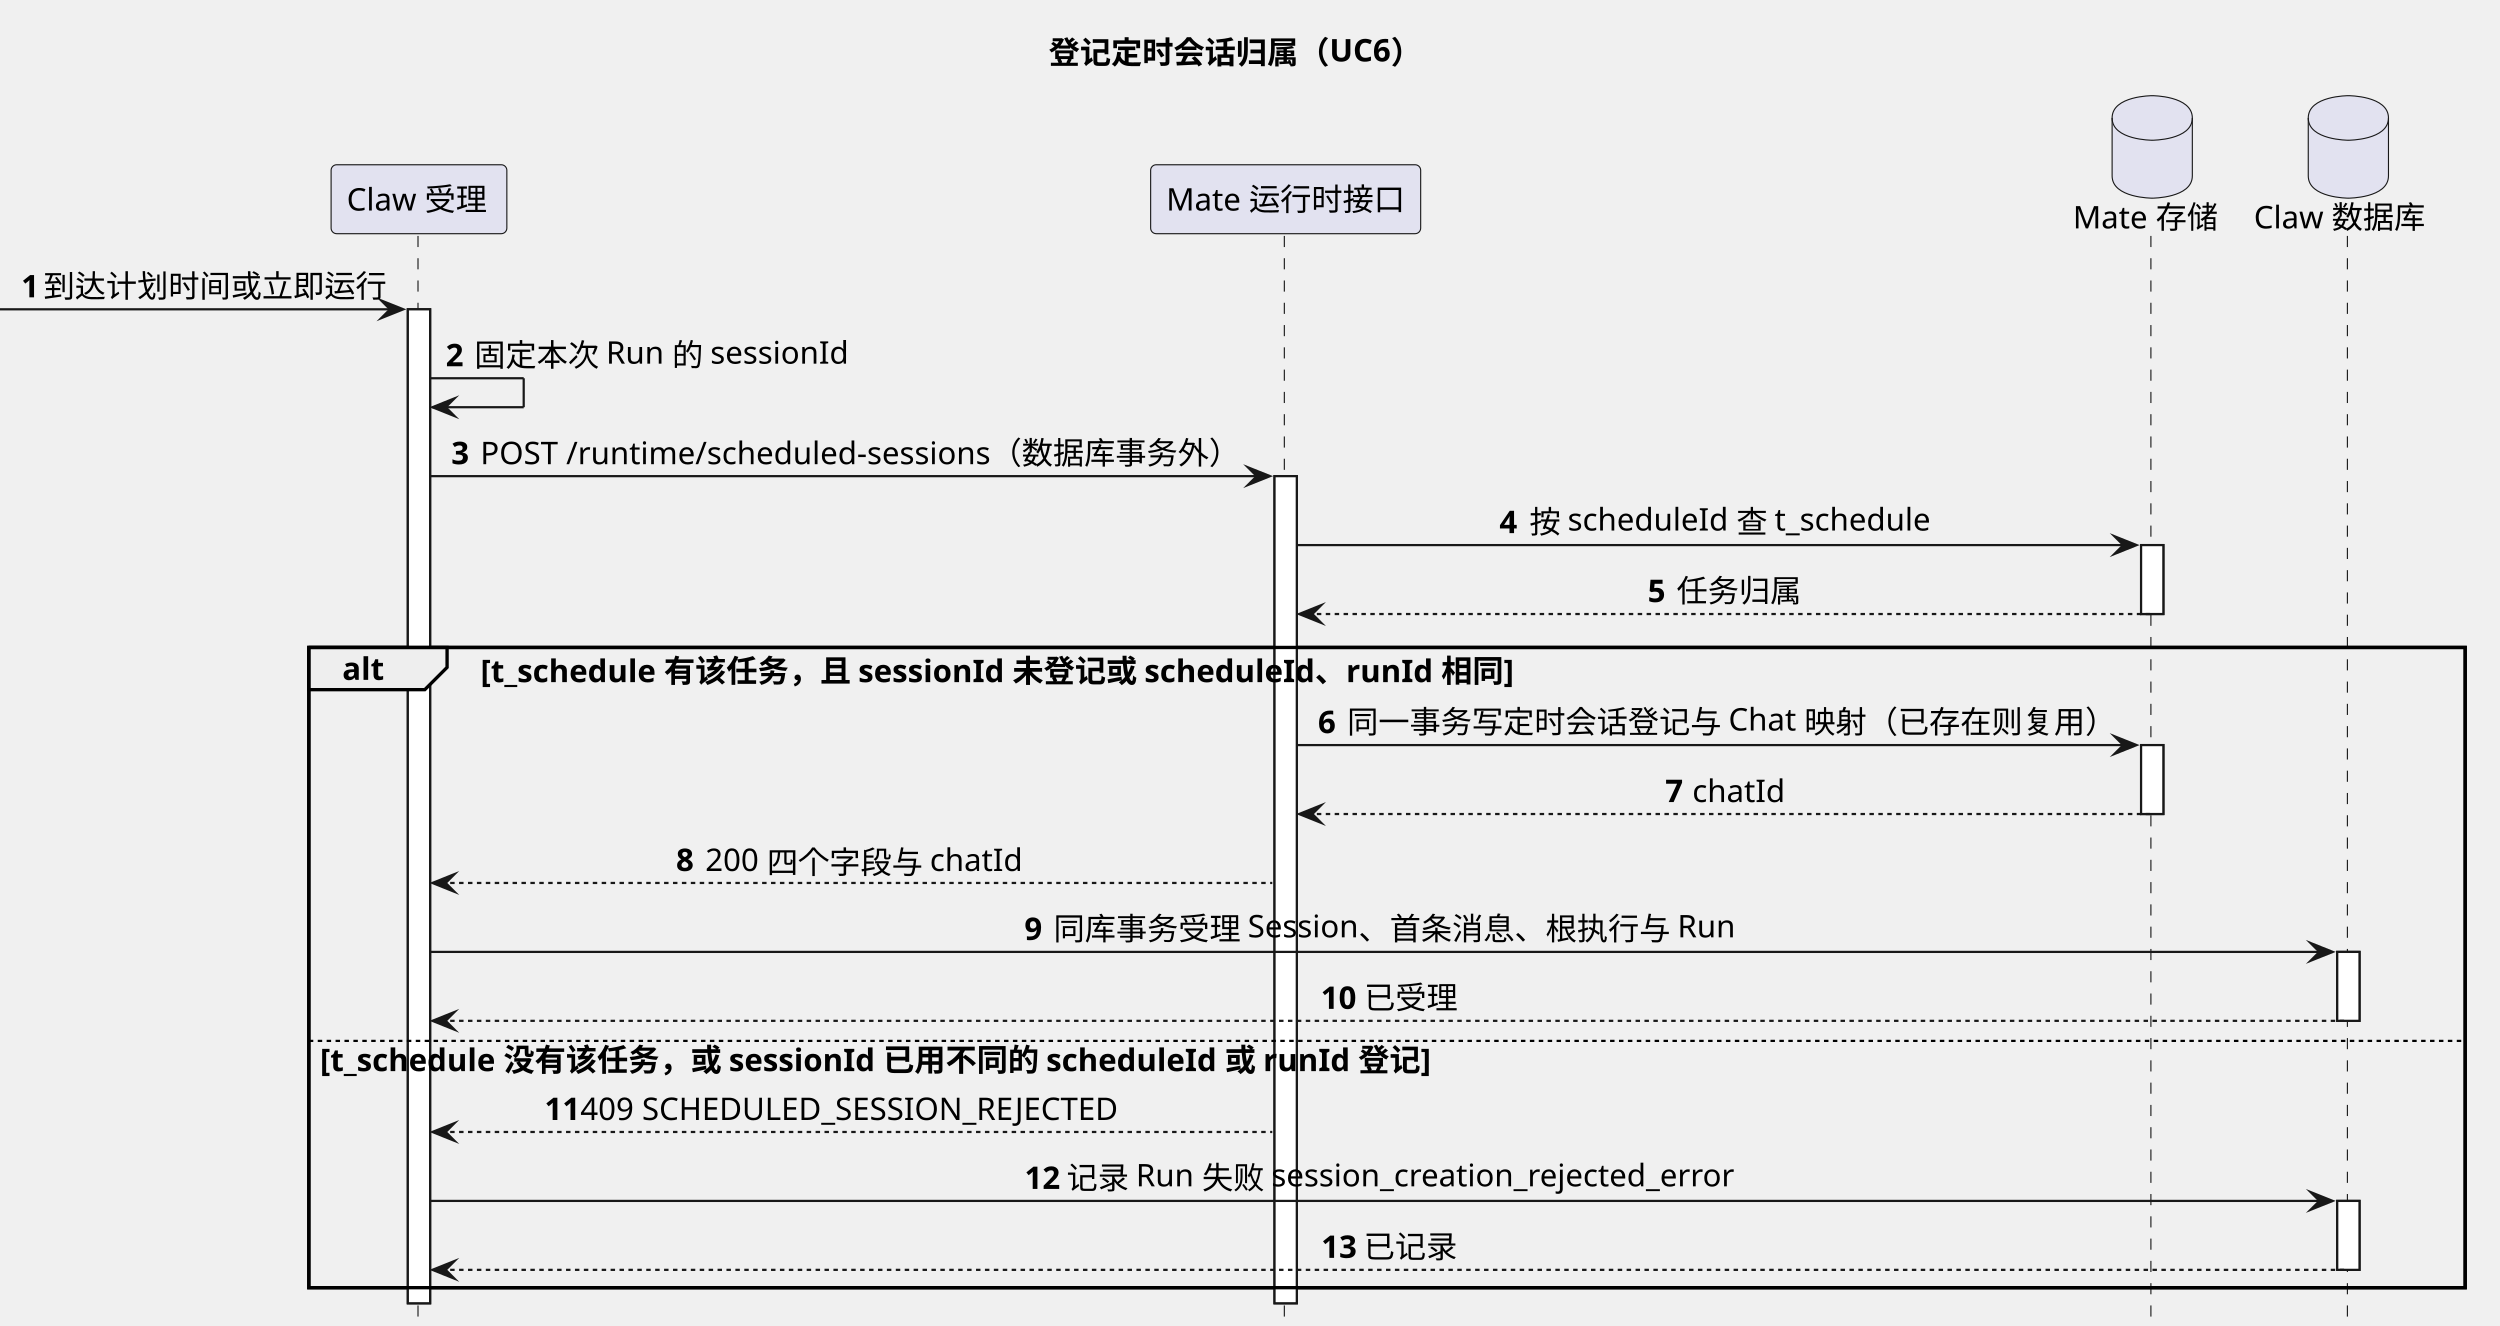
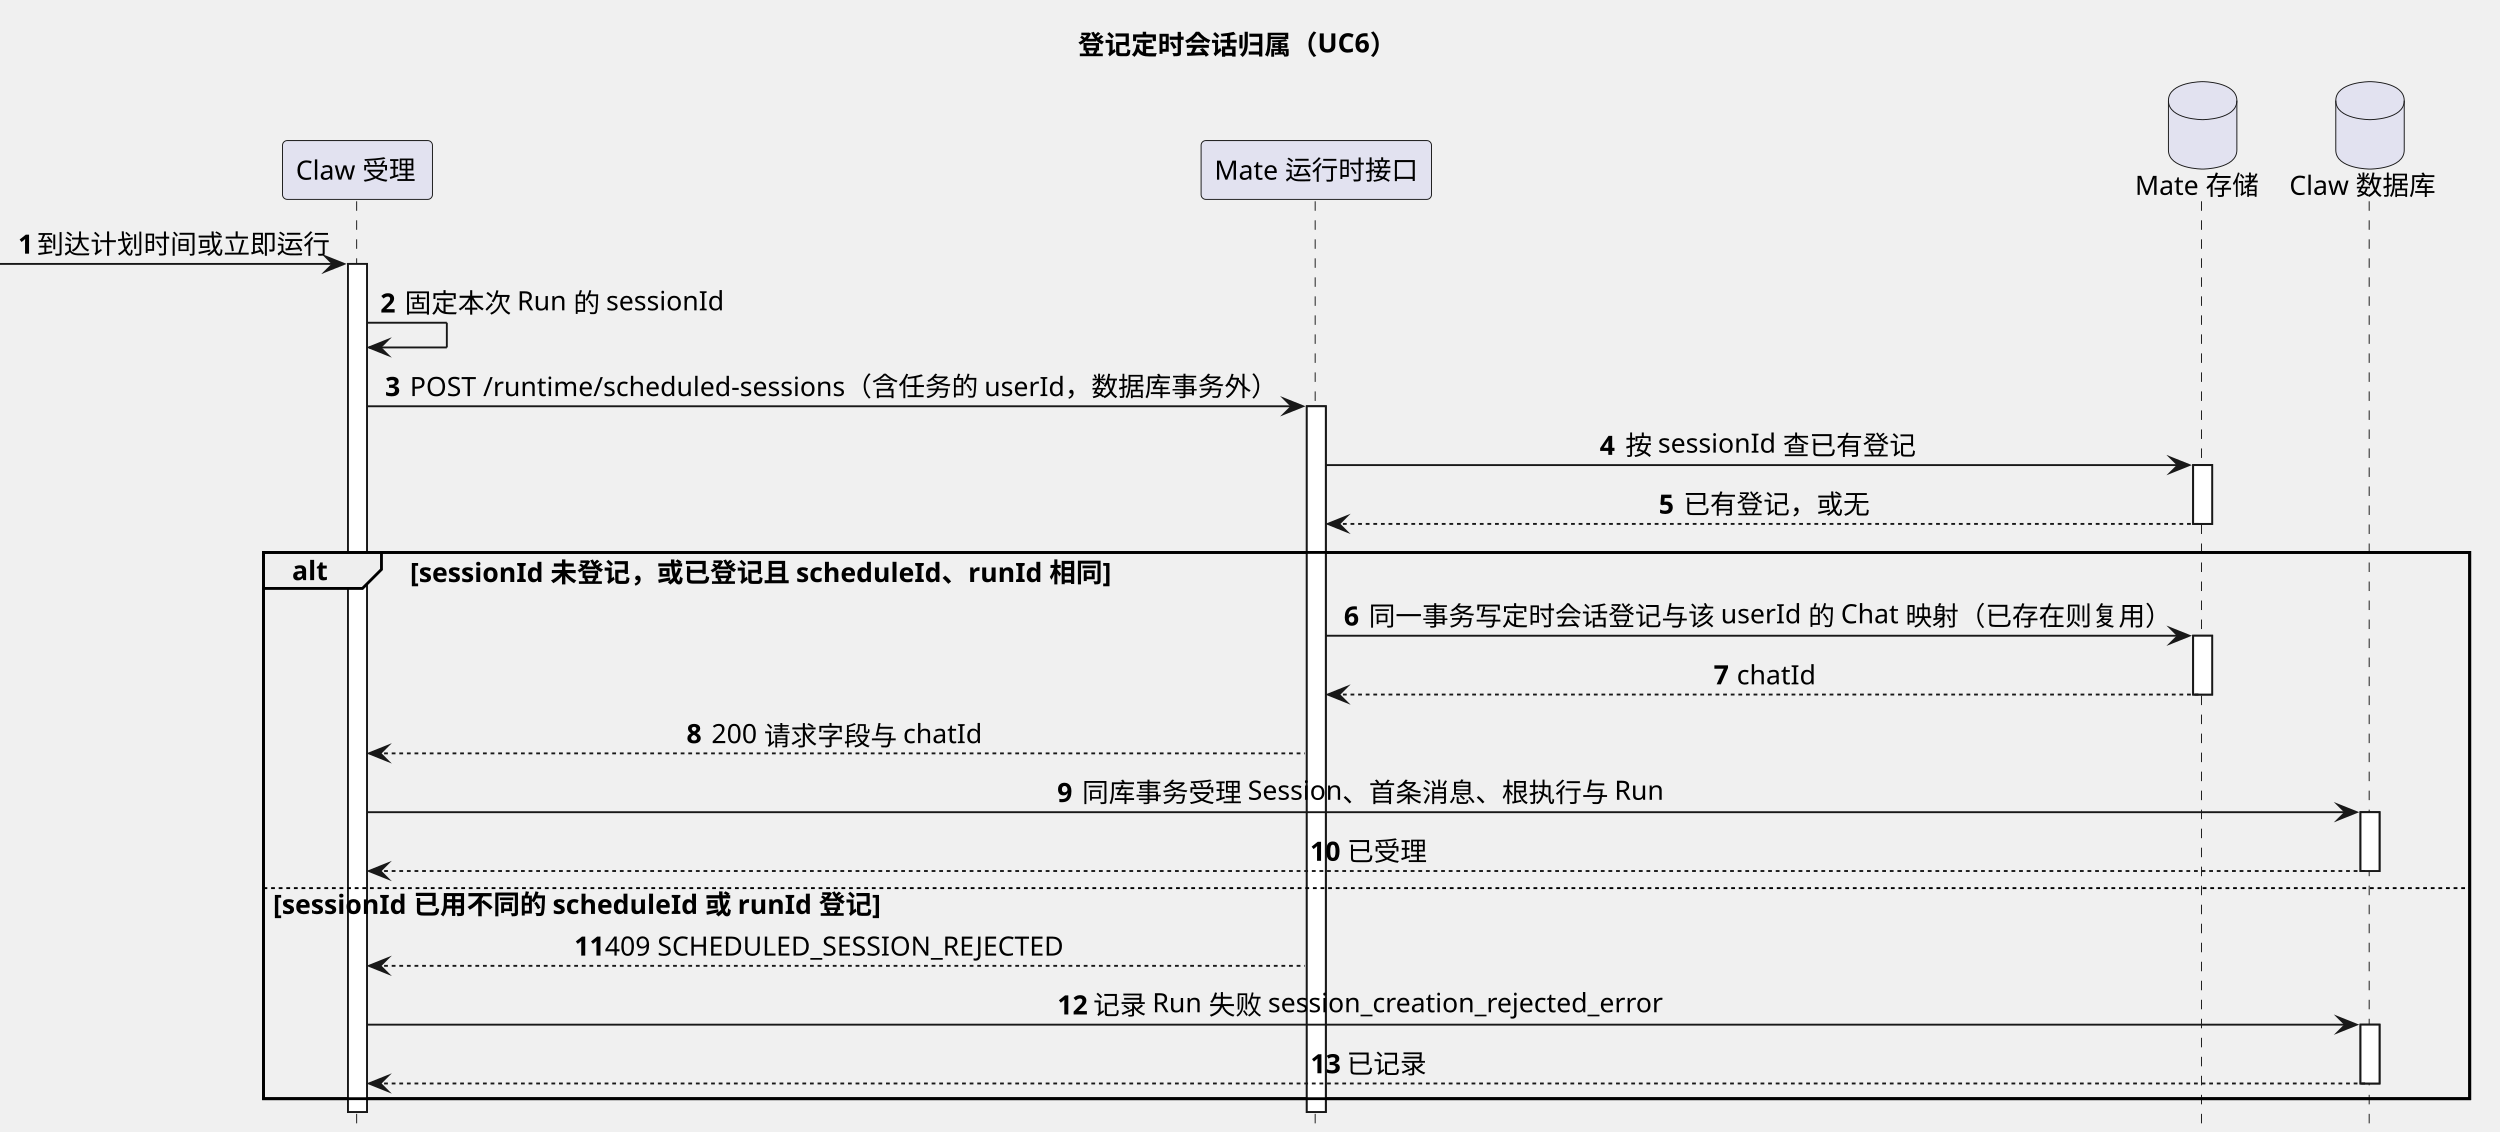
- <svg xmlns="http://www.w3.org/2000/svg" contentStyleType="text/css" data-diagram-type="SEQUENCE" height="595px" preserveAspectRatio="none" style="width:1122px;height:595px;background:#FFFFFF;" version="1.1" viewBox="0 0 1122 595" width="1122px" zoomAndPan="magnify">
+ <svg xmlns="http://www.w3.org/2000/svg" contentStyleType="text/css" data-diagram-type="SEQUENCE" height="595px" preserveAspectRatio="none" style="width:1315px;height:595px;background:#FFFFFF;" version="1.1" viewBox="0 0 1315 595" width="1315px" zoomAndPan="magnify">
  <defs />
  <g>
-     <g class="title" data-source-line="90">
-       <text fill="#000000" font-family="sans-serif" font-size="14" font-weight="700" lengthAdjust="spacing" textLength="174.07" x="470.657" y="28.562">登记定时会话归属（UC6）</text>
+     <g class="title" data-source-line="83">
+       <text fill="#000000" font-family="sans-serif" font-size="14" font-weight="700" lengthAdjust="spacing" textLength="174.07" x="566.996" y="28.562">登记定时会话归属（UC6）</text>
    </g>
    <g>
      <rect fill="#FFFFFF" height="446.092" style="stroke:#181818;stroke-width:1;" width="10" x="183.036" y="138.818" />
    </g>
    <g>
-       <rect fill="#FFFFFF" height="371.213" style="stroke:#181818;stroke-width:1;" width="10" x="572.004" y="213.697" />
+       <rect fill="#FFFFFF" height="371.213" style="stroke:#181818;stroke-width:1;" width="10" x="687.374" y="213.697" />
    </g>
    <g>
-       <rect fill="#FFFFFF" height="30.939" style="stroke:#181818;stroke-width:1;" width="10" x="960.917" y="244.637" />
+       <rect fill="#FFFFFF" height="30.939" style="stroke:#181818;stroke-width:1;" width="10" x="1153.595" y="244.637" />
    </g>
    <g>
-       <rect fill="#FFFFFF" height="30.939" style="stroke:#181818;stroke-width:1;" width="10" x="960.917" y="334.394" />
+       <rect fill="#FFFFFF" height="30.939" style="stroke:#181818;stroke-width:1;" width="10" x="1153.595" y="334.394" />
    </g>
    <g>
-       <rect fill="#FFFFFF" height="30.939" style="stroke:#181818;stroke-width:1;" width="10" x="1048.947" y="427.213" />
+       <rect fill="#FFFFFF" height="30.939" style="stroke:#181818;stroke-width:1;" width="10" x="1241.625" y="427.213" />
    </g>
    <g>
-       <rect fill="#FFFFFF" height="30.939" style="stroke:#181818;stroke-width:1;" width="10" x="1048.947" y="538.971" />
+       <rect fill="#FFFFFF" height="30.939" style="stroke:#181818;stroke-width:1;" width="10" x="1241.625" y="538.971" />
    </g>
-     <rect fill="none" height="287.334" style="stroke:#000000;stroke-width:1.5;" width="967.784" x="138.6" y="290.576" />
-     <g class="participant-lifeline" data-entity-uid="part1" data-qualified-name="Claw" data-source-line="95" id="part1-lifeline">
+     <rect fill="none" height="287.334" style="stroke:#000000;stroke-width:1.5;" width="1160.462" x="138.6" y="290.576" />
+     <g class="participant-lifeline" data-entity-uid="part1" data-qualified-name="Claw" data-source-line="88" id="part1-lifeline">
      <g>
        <rect fill="#000000" fill-opacity="0" height="489.031" width="8" x="184.036" y="105.879" />
        <line style="stroke:#181818;stroke-width:0.5;stroke-dasharray:5,5;" x1="187.6" x2="187.6" y1="105.879" y2="594.91" />
      </g>
    </g>
-     <g class="participant-lifeline" data-entity-uid="part2" data-qualified-name="Mate" data-source-line="96" id="part2-lifeline">
+     <g class="participant-lifeline" data-entity-uid="part2" data-qualified-name="Mate" data-source-line="89" id="part2-lifeline">
      <g>
-         <rect fill="#000000" fill-opacity="0" height="489.031" width="8" x="573.004" y="105.879" />
-         <line style="stroke:#181818;stroke-width:0.5;stroke-dasharray:5,5;" x1="576.41" x2="576.41" y1="105.879" y2="594.91" />
+         <rect fill="#000000" fill-opacity="0" height="489.031" width="8" x="688.374" y="105.879" />
+         <line style="stroke:#181818;stroke-width:0.5;stroke-dasharray:5,5;" x1="691.78" x2="691.78" y1="105.879" y2="594.91" />
      </g>
    </g>
-     <g class="participant-lifeline" data-entity-uid="part3" data-qualified-name="MateStore" data-source-line="97" id="part3-lifeline">
+     <g class="participant-lifeline" data-entity-uid="part3" data-qualified-name="MateStore" data-source-line="90" id="part3-lifeline">
      <g>
-         <rect fill="#000000" fill-opacity="0" height="489.031" width="8" x="961.917" y="105.879" />
-         <line style="stroke:#181818;stroke-width:0.5;stroke-dasharray:5,5;" x1="965.323" x2="965.323" y1="105.879" y2="594.91" />
+         <rect fill="#000000" fill-opacity="0" height="489.031" width="8" x="1154.595" y="105.879" />
+         <line style="stroke:#181818;stroke-width:0.5;stroke-dasharray:5,5;" x1="1158.001" x2="1158.001" y1="105.879" y2="594.91" />
      </g>
    </g>
-     <g class="participant-lifeline" data-entity-uid="part4" data-qualified-name="ClawStore" data-source-line="98" id="part4-lifeline">
+     <g class="participant-lifeline" data-entity-uid="part4" data-qualified-name="ClawStore" data-source-line="91" id="part4-lifeline">
      <g>
-         <rect fill="#000000" fill-opacity="0" height="489.031" width="8" x="1049.947" y="105.879" />
-         <line style="stroke:#181818;stroke-width:0.5;stroke-dasharray:5,5;" x1="1053.511" x2="1053.511" y1="105.879" y2="594.91" />
+         <rect fill="#000000" fill-opacity="0" height="489.031" width="8" x="1242.625" y="105.879" />
+         <line style="stroke:#181818;stroke-width:0.5;stroke-dasharray:5,5;" x1="1246.188" x2="1246.188" y1="105.879" y2="594.91" />
      </g>
    </g>
-     <g class="participant participant-head" data-entity-uid="part1" data-qualified-name="Claw" data-source-line="95" id="part1-head">
+     <g class="participant participant-head" data-entity-uid="part1" data-qualified-name="Claw" data-source-line="88" id="part1-head">
      <rect fill="#E2E2F0" height="30.939" rx="2.5" ry="2.5" style="stroke:#181818;stroke-width:0.5;" width="78.873" x="148.6" y="73.939" />
      <text fill="#000000" font-family="sans-serif" font-size="14" lengthAdjust="spacing" textLength="64.873" x="155.6" y="94.502">Claw 受理</text>
    </g>
-     <g class="participant participant-head" data-entity-uid="part2" data-qualified-name="Mate" data-source-line="96" id="part2-head">
-       <rect fill="#E2E2F0" height="30.939" rx="2.5" ry="2.5" style="stroke:#181818;stroke-width:0.5;" width="121.188" x="516.41" y="73.939" />
-       <text fill="#000000" font-family="sans-serif" font-size="14" lengthAdjust="spacing" textLength="107.188" x="523.41" y="94.502">Mate 运行时接口</text>
+     <g class="participant participant-head" data-entity-uid="part2" data-qualified-name="Mate" data-source-line="89" id="part2-head">
+       <rect fill="#E2E2F0" height="30.939" rx="2.5" ry="2.5" style="stroke:#181818;stroke-width:0.5;" width="121.188" x="631.78" y="73.939" />
+       <text fill="#000000" font-family="sans-serif" font-size="14" lengthAdjust="spacing" textLength="107.188" x="638.78" y="94.502">Mate 运行时接口</text>
    </g>
-     <g class="participant participant-head" data-entity-uid="part3" data-qualified-name="MateStore" data-source-line="97" id="part3-head">
-       <text fill="#000000" font-family="sans-serif" font-size="14" lengthAdjust="spacing" textLength="65.188" x="930.323" y="102.502">Mate 存储</text>
-       <path d="M947.917,52.94 C947.917,42.94 965.917,42.94 965.917,42.94 C965.917,42.94 983.917,42.94 983.917,52.94 L983.917,78.939 C983.917,88.939 965.917,88.939 965.917,88.939 C965.917,88.939 947.917,88.939 947.917,78.939 L947.917,52.94" fill="#E2E2F0" style="stroke:#181818;stroke-width:0.5;" />
-       <path d="M947.917,52.94 C947.917,62.94 965.917,62.94 965.917,62.94 C965.917,62.94 983.917,62.94 983.917,52.94" fill="none" style="stroke:#181818;stroke-width:0.5;" />
+     <g class="participant participant-head" data-entity-uid="part3" data-qualified-name="MateStore" data-source-line="90" id="part3-head">
+       <text fill="#000000" font-family="sans-serif" font-size="14" lengthAdjust="spacing" textLength="65.188" x="1123.001" y="102.502">Mate 存储</text>
+       <path d="M1140.595,52.94 C1140.595,42.94 1158.595,42.94 1158.595,42.94 C1158.595,42.94 1176.595,42.94 1176.595,52.94 L1176.595,78.939 C1176.595,88.939 1158.595,88.939 1158.595,88.939 C1158.595,88.939 1140.595,88.939 1140.595,78.939 L1140.595,52.94" fill="#E2E2F0" style="stroke:#181818;stroke-width:0.5;" />
+       <path d="M1140.595,52.94 C1140.595,62.94 1158.595,62.94 1158.595,62.94 C1158.595,62.94 1176.595,62.94 1176.595,52.94" fill="none" style="stroke:#181818;stroke-width:0.5;" />
    </g>
-     <g class="participant participant-head" data-entity-uid="part4" data-qualified-name="ClawStore" data-source-line="98" id="part4-head">
-       <text fill="#000000" font-family="sans-serif" font-size="14" lengthAdjust="spacing" textLength="78.873" x="1011.511" y="102.502">Claw 数据库</text>
-       <path d="M1035.947,52.94 C1035.947,42.94 1053.947,42.94 1053.947,42.94 C1053.947,42.94 1071.947,42.94 1071.947,52.94 L1071.947,78.939 C1071.947,88.939 1053.947,88.939 1053.947,88.939 C1053.947,88.939 1035.947,88.939 1035.947,78.939 L1035.947,52.94" fill="#E2E2F0" style="stroke:#181818;stroke-width:0.5;" />
-       <path d="M1035.947,52.94 C1035.947,62.94 1053.947,62.94 1053.947,62.94 C1053.947,62.94 1071.947,62.94 1071.947,52.94" fill="none" style="stroke:#181818;stroke-width:0.5;" />
+     <g class="participant participant-head" data-entity-uid="part4" data-qualified-name="ClawStore" data-source-line="91" id="part4-head">
+       <text fill="#000000" font-family="sans-serif" font-size="14" lengthAdjust="spacing" textLength="78.873" x="1204.188" y="102.502">Claw 数据库</text>
+       <path d="M1228.625,52.94 C1228.625,42.94 1246.625,42.94 1246.625,42.94 C1246.625,42.94 1264.625,42.94 1264.625,52.94 L1264.625,78.939 C1264.625,88.939 1246.625,88.939 1246.625,88.939 C1246.625,88.939 1228.625,88.939 1228.625,78.939 L1228.625,52.94" fill="#E2E2F0" style="stroke:#181818;stroke-width:0.5;" />
+       <path d="M1228.625,52.94 C1228.625,62.94 1246.625,62.94 1246.625,62.94 C1246.625,62.94 1264.625,62.94 1264.625,52.94" fill="none" style="stroke:#181818;stroke-width:0.5;" />
    </g>
    <g>
      <rect fill="#FFFFFF" height="446.092" style="stroke:#181818;stroke-width:1;" width="10" x="183.036" y="138.818" />
    </g>
    <g>
-       <rect fill="#FFFFFF" height="371.213" style="stroke:#181818;stroke-width:1;" width="10" x="572.004" y="213.697" />
+       <rect fill="#FFFFFF" height="371.213" style="stroke:#181818;stroke-width:1;" width="10" x="687.374" y="213.697" />
    </g>
    <g>
-       <rect fill="#FFFFFF" height="30.939" style="stroke:#181818;stroke-width:1;" width="10" x="960.917" y="244.637" />
+       <rect fill="#FFFFFF" height="30.939" style="stroke:#181818;stroke-width:1;" width="10" x="1153.595" y="244.637" />
    </g>
    <g>
-       <rect fill="#FFFFFF" height="30.939" style="stroke:#181818;stroke-width:1;" width="10" x="960.917" y="334.394" />
+       <rect fill="#FFFFFF" height="30.939" style="stroke:#181818;stroke-width:1;" width="10" x="1153.595" y="334.394" />
    </g>
    <g>
-       <rect fill="#FFFFFF" height="30.939" style="stroke:#181818;stroke-width:1;" width="10" x="1048.947" y="427.213" />
+       <rect fill="#FFFFFF" height="30.939" style="stroke:#181818;stroke-width:1;" width="10" x="1241.625" y="427.213" />
    </g>
    <g>
-       <rect fill="#FFFFFF" height="30.939" style="stroke:#181818;stroke-width:1;" width="10" x="1048.947" y="538.971" />
+       <rect fill="#FFFFFF" height="30.939" style="stroke:#181818;stroke-width:1;" width="10" x="1241.625" y="538.971" />
    </g>
-     <g class="message" data-entity-1="part1" data-entity-2="part1" data-source-line="100" id="msg1">
+     <g class="message" data-entity-1="part1" data-entity-2="part1" data-source-line="93" id="msg1">
      <polygon fill="#181818" points="171.036,134.818,181.036,138.818,171.036,142.818,175.036,138.818" style="stroke:#181818;stroke-width:1;stroke-linejoin:miter;stroke-miterlimit:10;" />
      <line style="stroke:#181818;stroke-width:1;" x1="0" x2="177.036" y1="138.818" y2="138.818" />
      <text fill="#000000" font-family="sans-serif" font-size="14" font-weight="700" lengthAdjust="spacing" textLength="6.036" x="9.5" y="133.441">1</text>
      <text fill="#000000" font-family="sans-serif" font-size="14" lengthAdjust="spacing" textLength="154" x="19.536" y="133.441">到达计划时间或立即运行</text>
    </g>
-     <g class="message" data-entity-1="part1" data-entity-2="part1" data-source-line="101" id="msg2">
+     <g class="message" data-entity-1="part1" data-entity-2="part1" data-source-line="94" id="msg2">
      <line style="stroke:#181818;stroke-width:1;" x1="193.036" x2="235.036" y1="169.758" y2="169.758" />
      <line style="stroke:#181818;stroke-width:1;" x1="235.036" x2="235.036" y1="169.758" y2="182.758" />
      <line style="stroke:#181818;stroke-width:1;" x1="194.036" x2="235.036" y1="182.758" y2="182.758" />
      <polygon fill="#181818" points="204.036,178.758,194.036,182.758,204.036,186.758,200.036,182.758" style="stroke:#181818;stroke-width:1;stroke-linejoin:miter;stroke-miterlimit:10;" />
      <text fill="#000000" font-family="sans-serif" font-size="14" font-weight="700" lengthAdjust="spacing" textLength="8.818" x="200.036" y="164.381">2</text>
      <text fill="#000000" font-family="sans-serif" font-size="14" lengthAdjust="spacing" textLength="170.092" x="212.855" y="164.381">固定本次 Run 的 sessionId</text>
    </g>
-     <g class="message" data-entity-1="part1" data-entity-2="part2" data-source-line="102" id="msg3">
-       <polygon fill="#181818" points="560.004,209.697,570.004,213.697,560.004,217.697,564.004,213.697" style="stroke:#181818;stroke-width:1;stroke-linejoin:miter;stroke-miterlimit:10;" />
-       <line style="stroke:#181818;stroke-width:1;" x1="193.036" x2="566.004" y1="213.697" y2="213.697" />
+     <g class="message" data-entity-1="part1" data-entity-2="part2" data-source-line="95" id="msg3">
+       <polygon fill="#181818" points="675.374,209.697,685.374,213.697,675.374,217.697,679.374,213.697" style="stroke:#181818;stroke-width:1;stroke-linejoin:miter;stroke-miterlimit:10;" />
+       <line style="stroke:#181818;stroke-width:1;" x1="193.036" x2="681.374" y1="213.697" y2="213.697" />
      <text fill="#000000" font-family="sans-serif" font-size="14" font-weight="700" lengthAdjust="spacing" textLength="9.037" x="202.536" y="208.32">3</text>
-       <text fill="#000000" font-family="sans-serif" font-size="14" lengthAdjust="spacing" textLength="346.931" x="215.573" y="208.32">POST /runtime/scheduled-sessions（数据库事务外）</text>
+       <text fill="#000000" font-family="sans-serif" font-size="14" lengthAdjust="spacing" textLength="462.301" x="215.573" y="208.32">POST /runtime/scheduled-sessions（含任务的 userId，数据库事务外）</text>
    </g>
-     <g class="message" data-entity-1="part2" data-entity-2="part3" data-source-line="103" id="msg4">
-       <polygon fill="#181818" points="948.917,240.637,958.917,244.637,948.917,248.637,952.917,244.637" style="stroke:#181818;stroke-width:1;stroke-linejoin:miter;stroke-miterlimit:10;" />
-       <line style="stroke:#181818;stroke-width:1;" x1="582.004" x2="954.917" y1="244.637" y2="244.637" />
-       <text fill="#000000" font-family="sans-serif" font-size="14" font-weight="700" lengthAdjust="spacing" textLength="9.468" x="672.94" y="239.26">4</text>
-       <text fill="#000000" font-family="sans-serif" font-size="14" lengthAdjust="spacing" textLength="183.572" x="686.408" y="239.26">按 scheduleId 查 t_schedule</text>
+     <g class="message" data-entity-1="part2" data-entity-2="part3" data-source-line="96" id="msg4">
+       <polygon fill="#181818" points="1141.595,240.637,1151.595,244.637,1141.595,248.637,1145.595,244.637" style="stroke:#181818;stroke-width:1;stroke-linejoin:miter;stroke-miterlimit:10;" />
+       <line style="stroke:#181818;stroke-width:1;" x1="697.374" x2="1147.595" y1="244.637" y2="244.637" />
+       <text fill="#000000" font-family="sans-serif" font-size="14" font-weight="700" lengthAdjust="spacing" textLength="9.468" x="841.453" y="239.26">4</text>
+       <text fill="#000000" font-family="sans-serif" font-size="14" lengthAdjust="spacing" textLength="154.595" x="854.921" y="239.26">按 sessionId 查已有登记</text>
    </g>
-     <g class="message" data-entity-1="part3" data-entity-2="part2" data-source-line="104" id="msg5">
-       <polygon fill="#181818" points="593.004,271.576,583.004,275.576,593.004,279.576,589.004,275.576" style="stroke:#181818;stroke-width:1;stroke-linejoin:miter;stroke-miterlimit:10;" />
-       <line style="stroke:#181818;stroke-width:1;stroke-dasharray:2,2;" x1="587.004" x2="964.917" y1="275.576" y2="275.576" />
-       <text fill="#000000" font-family="sans-serif" font-size="14" font-weight="700" lengthAdjust="spacing" textLength="8.948" x="739.486" y="270.199">5</text>
-       <text fill="#000000" font-family="sans-serif" font-size="14" lengthAdjust="spacing" textLength="56" x="752.435" y="270.199">任务归属</text>
+     <g class="message" data-entity-1="part3" data-entity-2="part2" data-source-line="97" id="msg5">
+       <polygon fill="#181818" points="708.374,271.576,698.374,275.576,708.374,279.576,704.374,275.576" style="stroke:#181818;stroke-width:1;stroke-linejoin:miter;stroke-miterlimit:10;" />
+       <line style="stroke:#181818;stroke-width:1;stroke-dasharray:2,2;" x1="702.374" x2="1157.595" y1="275.576" y2="275.576" />
+       <text fill="#000000" font-family="sans-serif" font-size="14" font-weight="700" lengthAdjust="spacing" textLength="8.948" x="872.51" y="270.199">5</text>
+       <text fill="#000000" font-family="sans-serif" font-size="14" lengthAdjust="spacing" textLength="98" x="885.458" y="270.199">已有登记，或无</text>
    </g>
    <path d="M138.6,290.576 L200.648,290.576 L200.648,299.516 L190.648,309.516 L138.6,309.516 L138.6,290.576" fill="#EEEEEE" style="stroke:#000000;stroke-width:1.5;" />
-     <rect fill="none" height="287.334" style="stroke:#000000;stroke-width:1.5;" width="967.784" x="138.6" y="290.576" />
+     <rect fill="none" height="287.334" style="stroke:#000000;stroke-width:1.5;" width="1160.462" x="138.6" y="290.576" />
    <text fill="#000000" font-family="sans-serif" font-size="14" font-weight="700" lengthAdjust="spacing" textLength="17.049" x="153.6" y="305.139">alt</text>
-     <text fill="#000000" font-family="sans-serif" font-size="14" font-weight="700" lengthAdjust="spacing" textLength="466.587" x="215.648" y="306.139">[t_schedule 有该任务，且 sessionId 未登记或 scheduleId、runId 相同]</text>
-     <g class="message" data-entity-1="part2" data-entity-2="part3" data-source-line="106" id="msg6">
-       <polygon fill="#181818" points="948.917,330.394,958.917,334.394,948.917,338.394,952.917,334.394" style="stroke:#181818;stroke-width:1;stroke-linejoin:miter;stroke-miterlimit:10;" />
-       <line style="stroke:#181818;stroke-width:1;" x1="582.004" x2="954.917" y1="334.394" y2="334.394" />
-       <text fill="#000000" font-family="sans-serif" font-size="14" font-weight="700" lengthAdjust="spacing" textLength="9.092" x="591.504" y="329.018">6</text>
-       <text fill="#000000" font-family="sans-serif" font-size="14" lengthAdjust="spacing" textLength="346.821" x="604.596" y="329.018">同一事务写定时会话登记与 Chat 映射（已存在则复用）</text>
+     <text fill="#000000" font-family="sans-serif" font-size="14" font-weight="700" lengthAdjust="spacing" textLength="370.918" x="215.648" y="306.139">[sessionId 未登记，或已登记且 scheduleId、runId 相同]</text>
+     <g class="message" data-entity-1="part2" data-entity-2="part3" data-source-line="99" id="msg6">
+       <polygon fill="#181818" points="1141.595,330.394,1151.595,334.394,1141.595,338.394,1145.595,334.394" style="stroke:#181818;stroke-width:1;stroke-linejoin:miter;stroke-miterlimit:10;" />
+       <line style="stroke:#181818;stroke-width:1;" x1="697.374" x2="1147.595" y1="334.394" y2="334.394" />
+       <text fill="#000000" font-family="sans-serif" font-size="14" font-weight="700" lengthAdjust="spacing" textLength="9.092" x="706.874" y="329.018">6</text>
+       <text fill="#000000" font-family="sans-serif" font-size="14" lengthAdjust="spacing" textLength="424.129" x="719.966" y="329.018">同一事务写定时会话登记与该 userId 的 Chat 映射（已存在则复用）</text>
    </g>
-     <g class="message" data-entity-1="part3" data-entity-2="part2" data-source-line="107" id="msg7">
-       <polygon fill="#181818" points="593.004,361.334,583.004,365.334,593.004,369.334,589.004,365.334" style="stroke:#181818;stroke-width:1;stroke-linejoin:miter;stroke-miterlimit:10;" />
-       <line style="stroke:#181818;stroke-width:1;stroke-dasharray:2,2;" x1="587.004" x2="964.917" y1="365.334" y2="365.334" />
-       <text fill="#000000" font-family="sans-serif" font-size="14" font-weight="700" lengthAdjust="spacing" textLength="8.142" x="747.365" y="359.957">7</text>
-       <text fill="#000000" font-family="sans-serif" font-size="14" lengthAdjust="spacing" textLength="41.05" x="759.506" y="359.957">chatId</text>
+     <g class="message" data-entity-1="part3" data-entity-2="part2" data-source-line="100" id="msg7">
+       <polygon fill="#181818" points="708.374,361.334,698.374,365.334,708.374,369.334,704.374,365.334" style="stroke:#181818;stroke-width:1;stroke-linejoin:miter;stroke-miterlimit:10;" />
+       <line style="stroke:#181818;stroke-width:1;stroke-dasharray:2,2;" x1="702.374" x2="1157.595" y1="365.334" y2="365.334" />
+       <text fill="#000000" font-family="sans-serif" font-size="14" font-weight="700" lengthAdjust="spacing" textLength="8.142" x="901.389" y="359.957">7</text>
+       <text fill="#000000" font-family="sans-serif" font-size="14" lengthAdjust="spacing" textLength="41.05" x="913.53" y="359.957">chatId</text>
    </g>
-     <g class="message" data-entity-1="part2" data-entity-2="part1" data-source-line="108" id="msg8">
+     <g class="message" data-entity-1="part2" data-entity-2="part1" data-source-line="101" id="msg8">
      <polygon fill="#181818" points="204.036,392.273,194.036,396.273,204.036,400.273,200.036,396.273" style="stroke:#181818;stroke-width:1;stroke-linejoin:miter;stroke-miterlimit:10;" />
-       <line style="stroke:#181818;stroke-width:1;stroke-dasharray:2,2;" x1="198.036" x2="571.004" y1="396.273" y2="396.273" />
-       <text fill="#000000" font-family="sans-serif" font-size="14" font-weight="700" lengthAdjust="spacing" textLength="9.112" x="303.4" y="390.897">8</text>
-       <text fill="#000000" font-family="sans-serif" font-size="14" lengthAdjust="spacing" textLength="145.127" x="316.513" y="390.897">200 四个字段与 chatId</text>
+       <line style="stroke:#181818;stroke-width:1;stroke-dasharray:2,2;" x1="198.036" x2="686.374" y1="396.273" y2="396.273" />
+       <text fill="#000000" font-family="sans-serif" font-size="14" font-weight="700" lengthAdjust="spacing" textLength="9.112" x="361.085" y="390.897">8</text>
+       <text fill="#000000" font-family="sans-serif" font-size="14" lengthAdjust="spacing" textLength="145.127" x="374.198" y="390.897">200 请求字段与 chatId</text>
    </g>
-     <g class="message" data-entity-1="part1" data-entity-2="part4" data-source-line="109" id="msg9">
-       <polygon fill="#181818" points="1036.947,423.213,1046.947,427.213,1036.947,431.213,1040.947,427.213" style="stroke:#181818;stroke-width:1;stroke-linejoin:miter;stroke-miterlimit:10;" />
-       <line style="stroke:#181818;stroke-width:1;" x1="193.036" x2="1042.947" y1="427.213" y2="427.213" />
-       <text fill="#000000" font-family="sans-serif" font-size="14" font-weight="700" lengthAdjust="spacing" textLength="9.092" x="459.738" y="421.836">9</text>
-       <text fill="#000000" font-family="sans-serif" font-size="14" lengthAdjust="spacing" textLength="309.415" x="472.83" y="421.836">同库事务受理 Session、首条消息、根执行与 Run</text>
+     <g class="message" data-entity-1="part1" data-entity-2="part4" data-source-line="102" id="msg9">
+       <polygon fill="#181818" points="1229.625,423.213,1239.625,427.213,1229.625,431.213,1233.625,427.213" style="stroke:#181818;stroke-width:1;stroke-linejoin:miter;stroke-miterlimit:10;" />
+       <line style="stroke:#181818;stroke-width:1;" x1="193.036" x2="1235.625" y1="427.213" y2="427.213" />
+       <text fill="#000000" font-family="sans-serif" font-size="14" font-weight="700" lengthAdjust="spacing" textLength="9.092" x="556.077" y="421.836">9</text>
+       <text fill="#000000" font-family="sans-serif" font-size="14" lengthAdjust="spacing" textLength="309.415" x="569.169" y="421.836">同库事务受理 Session、首条消息、根执行与 Run</text>
    </g>
-     <g class="message" data-entity-1="part4" data-entity-2="part1" data-source-line="110" id="msg10">
+     <g class="message" data-entity-1="part4" data-entity-2="part1" data-source-line="103" id="msg10">
      <polygon fill="#181818" points="204.036,454.152,194.036,458.152,204.036,462.152,200.036,458.152" style="stroke:#181818;stroke-width:1;stroke-linejoin:miter;stroke-miterlimit:10;" />
-       <line style="stroke:#181818;stroke-width:1;stroke-dasharray:2,2;" x1="198.036" x2="1052.947" y1="458.152" y2="458.152" />
-       <text fill="#000000" font-family="sans-serif" font-size="14" font-weight="700" lengthAdjust="spacing" textLength="15.477" x="592.753" y="452.775">10</text>
-       <text fill="#000000" font-family="sans-serif" font-size="14" lengthAdjust="spacing" textLength="42" x="612.23" y="452.775">已受理</text>
+       <line style="stroke:#181818;stroke-width:1;stroke-dasharray:2,2;" x1="198.036" x2="1245.625" y1="458.152" y2="458.152" />
+       <text fill="#000000" font-family="sans-serif" font-size="14" font-weight="700" lengthAdjust="spacing" textLength="15.477" x="689.092" y="452.775">10</text>
+       <text fill="#000000" font-family="sans-serif" font-size="14" lengthAdjust="spacing" textLength="42" x="708.569" y="452.775">已受理</text>
    </g>
-     <line style="stroke:#000000;stroke-width:1;stroke-dasharray:2,2;" x1="138.6" x2="1106.384" y1="467.152" y2="467.152" />
-     <text fill="#000000" font-family="sans-serif" font-size="14" font-weight="700" lengthAdjust="spacing" textLength="502.093" x="143.6" y="480.715">[t_schedule 没有该任务，或 sessionId 已用不同的 scheduleId 或 runId 登记]</text>
-     <g class="message" data-entity-1="part2" data-entity-2="part1" data-source-line="112" id="msg11">
+     <line style="stroke:#000000;stroke-width:1;stroke-dasharray:2,2;" x1="138.6" x2="1299.062" y1="467.152" y2="467.152" />
+     <text fill="#000000" font-family="sans-serif" font-size="14" font-weight="700" lengthAdjust="spacing" textLength="319.799" x="143.6" y="480.715">[sessionId 已用不同的 scheduleId 或 runId 登记]</text>
+     <g class="message" data-entity-1="part2" data-entity-2="part1" data-source-line="105" id="msg11">
      <polygon fill="#181818" points="204.036,504.031,194.036,508.031,204.036,512.031,200.036,508.031" style="stroke:#181818;stroke-width:1;stroke-linejoin:miter;stroke-miterlimit:10;" />
-       <line style="stroke:#181818;stroke-width:1;stroke-dasharray:2,2;" x1="198.036" x2="571.004" y1="508.031" y2="508.031" />
-       <text fill="#000000" font-family="sans-serif" font-size="14" font-weight="700" lengthAdjust="spacing" textLength="12.072" x="244.365" y="502.654">11</text>
-       <text fill="#000000" font-family="sans-serif" font-size="14" lengthAdjust="spacing" textLength="260.237" x="260.438" y="502.654">409 SCHEDULED_SESSION_REJECTED</text>
+       <line style="stroke:#181818;stroke-width:1;stroke-dasharray:2,2;" x1="198.036" x2="686.374" y1="508.031" y2="508.031" />
+       <text fill="#000000" font-family="sans-serif" font-size="14" font-weight="700" lengthAdjust="spacing" textLength="12.072" x="302.05" y="502.654">11</text>
+       <text fill="#000000" font-family="sans-serif" font-size="14" lengthAdjust="spacing" textLength="260.237" x="318.123" y="502.654">409 SCHEDULED_SESSION_REJECTED</text>
    </g>
-     <g class="message" data-entity-1="part1" data-entity-2="part4" data-source-line="113" id="msg12">
-       <polygon fill="#181818" points="1036.947,534.971,1046.947,538.971,1036.947,542.971,1040.947,538.971" style="stroke:#181818;stroke-width:1;stroke-linejoin:miter;stroke-miterlimit:10;" />
-       <line style="stroke:#181818;stroke-width:1;" x1="193.036" x2="1042.947" y1="538.971" y2="538.971" />
-       <text fill="#000000" font-family="sans-serif" font-size="14" font-weight="700" lengthAdjust="spacing" textLength="14.854" x="459.81" y="533.594">12</text>
-       <text fill="#000000" font-family="sans-serif" font-size="14" lengthAdjust="spacing" textLength="303.509" x="478.665" y="533.594">记录 Run 失败 session_creation_rejected_error</text>
+     <g class="message" data-entity-1="part1" data-entity-2="part4" data-source-line="106" id="msg12">
+       <polygon fill="#181818" points="1229.625,534.971,1239.625,538.971,1229.625,542.971,1233.625,538.971" style="stroke:#181818;stroke-width:1;stroke-linejoin:miter;stroke-miterlimit:10;" />
+       <line style="stroke:#181818;stroke-width:1;" x1="193.036" x2="1235.625" y1="538.971" y2="538.971" />
+       <text fill="#000000" font-family="sans-serif" font-size="14" font-weight="700" lengthAdjust="spacing" textLength="14.854" x="556.149" y="533.594">12</text>
+       <text fill="#000000" font-family="sans-serif" font-size="14" lengthAdjust="spacing" textLength="303.509" x="575.003" y="533.594">记录 Run 失败 session_creation_rejected_error</text>
    </g>
-     <g class="message" data-entity-1="part4" data-entity-2="part1" data-source-line="114" id="msg13">
+     <g class="message" data-entity-1="part4" data-entity-2="part1" data-source-line="107" id="msg13">
      <polygon fill="#181818" points="204.036,565.91,194.036,569.91,204.036,573.91,200.036,569.91" style="stroke:#181818;stroke-width:1;stroke-linejoin:miter;stroke-miterlimit:10;" />
-       <line style="stroke:#181818;stroke-width:1;stroke-dasharray:2,2;" x1="198.036" x2="1052.947" y1="569.91" y2="569.91" />
-       <text fill="#000000" font-family="sans-serif" font-size="14" font-weight="700" lengthAdjust="spacing" textLength="15.073" x="592.955" y="564.533">13</text>
-       <text fill="#000000" font-family="sans-serif" font-size="14" lengthAdjust="spacing" textLength="42" x="612.028" y="564.533">已记录</text>
+       <line style="stroke:#181818;stroke-width:1;stroke-dasharray:2,2;" x1="198.036" x2="1245.625" y1="569.91" y2="569.91" />
+       <text fill="#000000" font-family="sans-serif" font-size="14" font-weight="700" lengthAdjust="spacing" textLength="15.073" x="689.294" y="564.533">13</text>
+       <text fill="#000000" font-family="sans-serif" font-size="14" lengthAdjust="spacing" textLength="42" x="708.367" y="564.533">已记录</text>
    </g>
  </g>
</svg>
